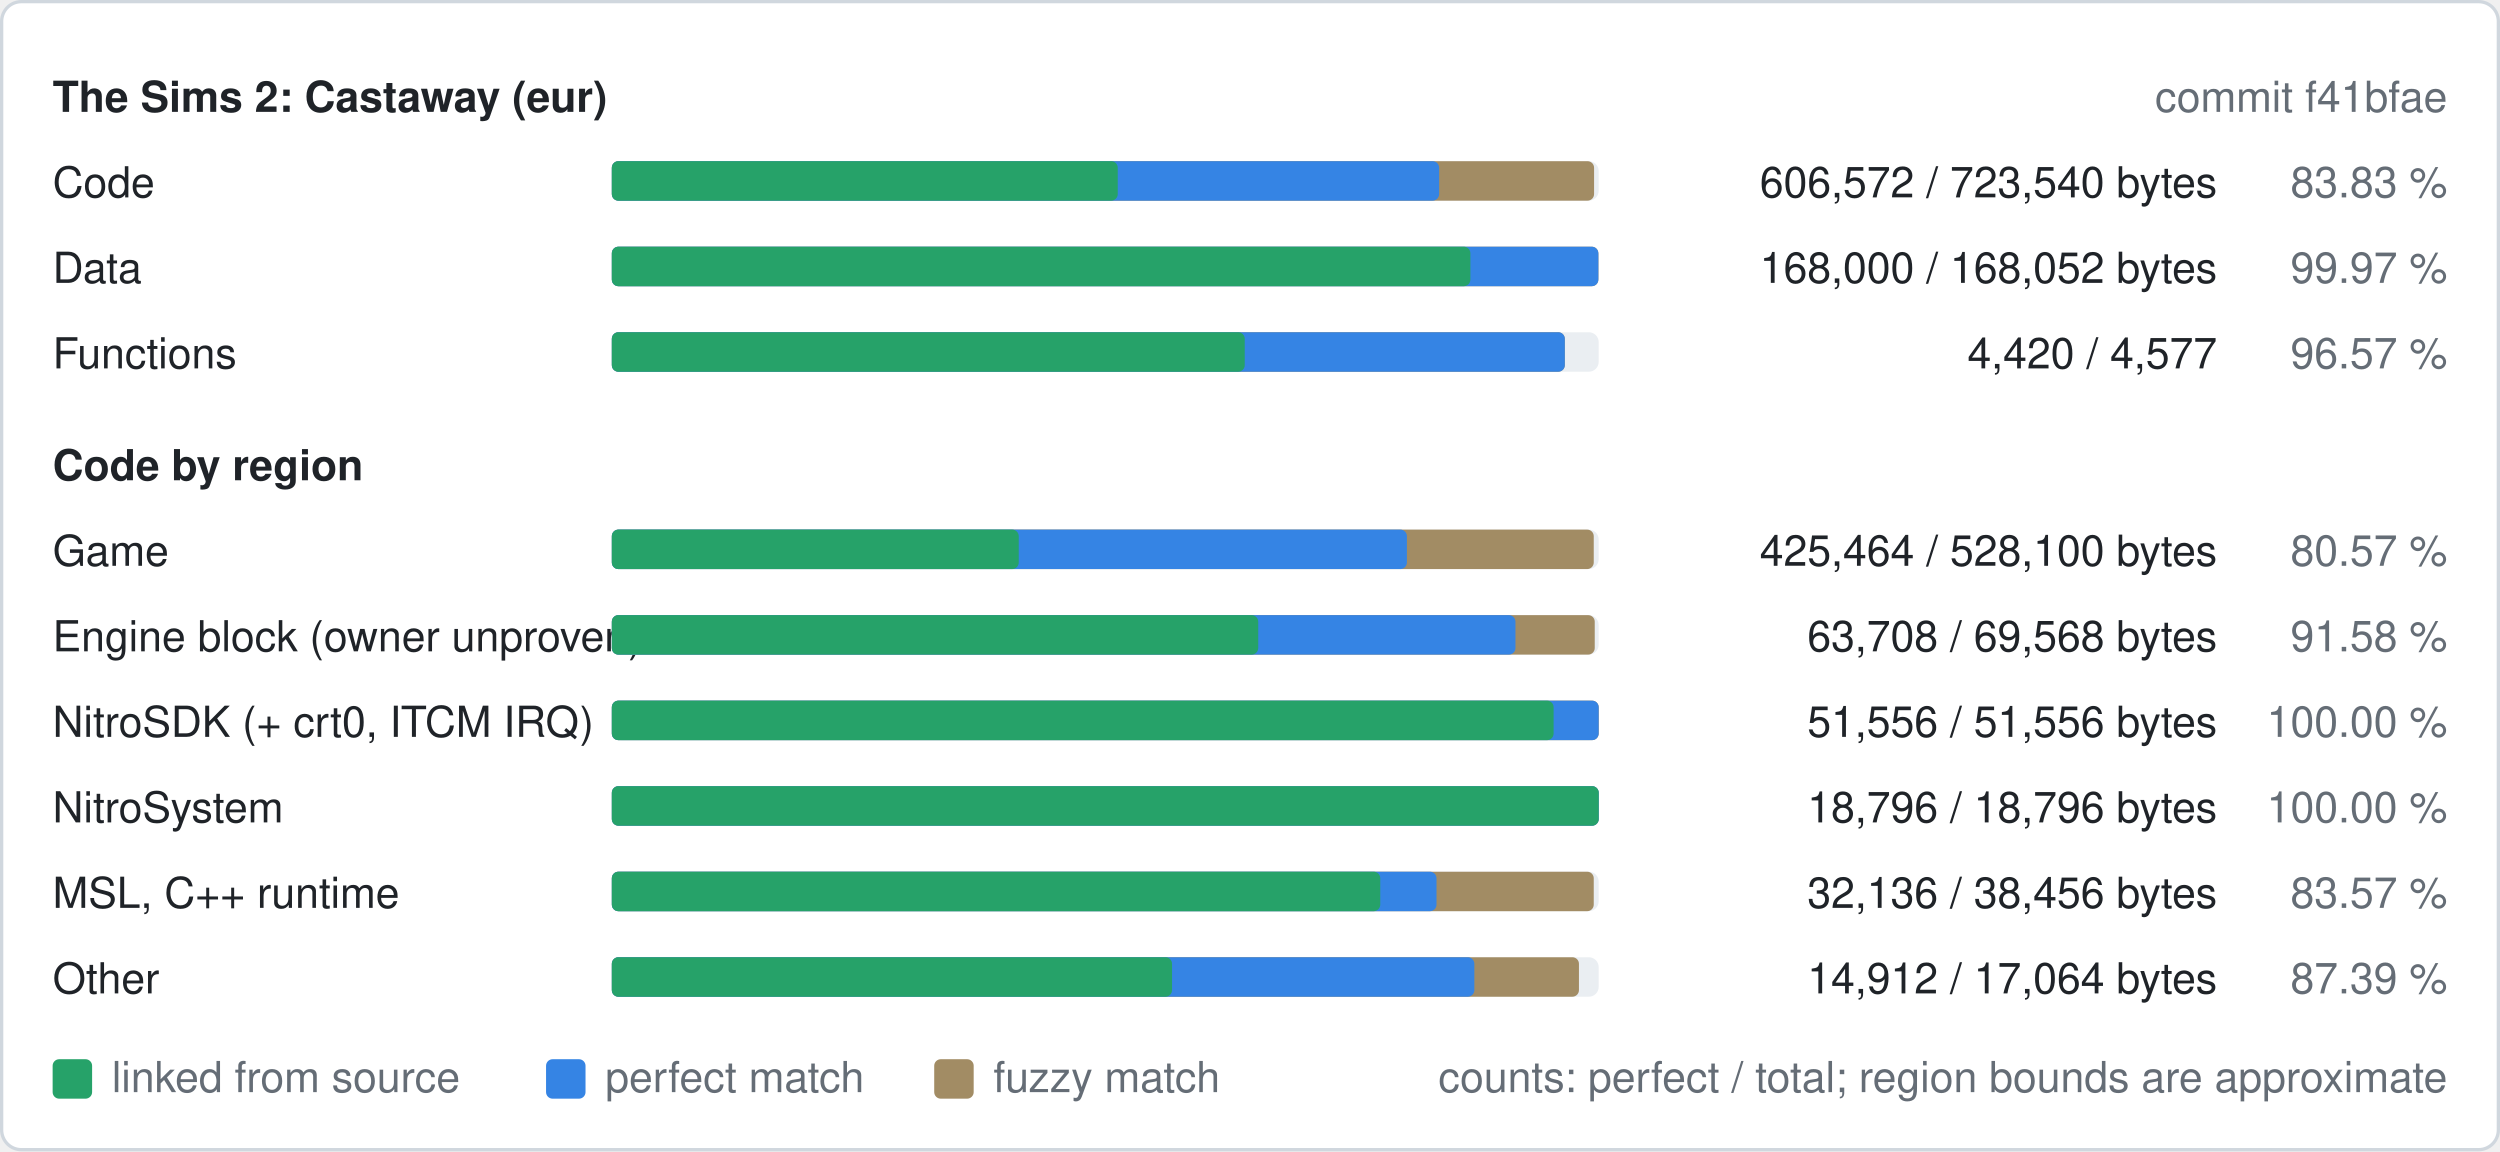
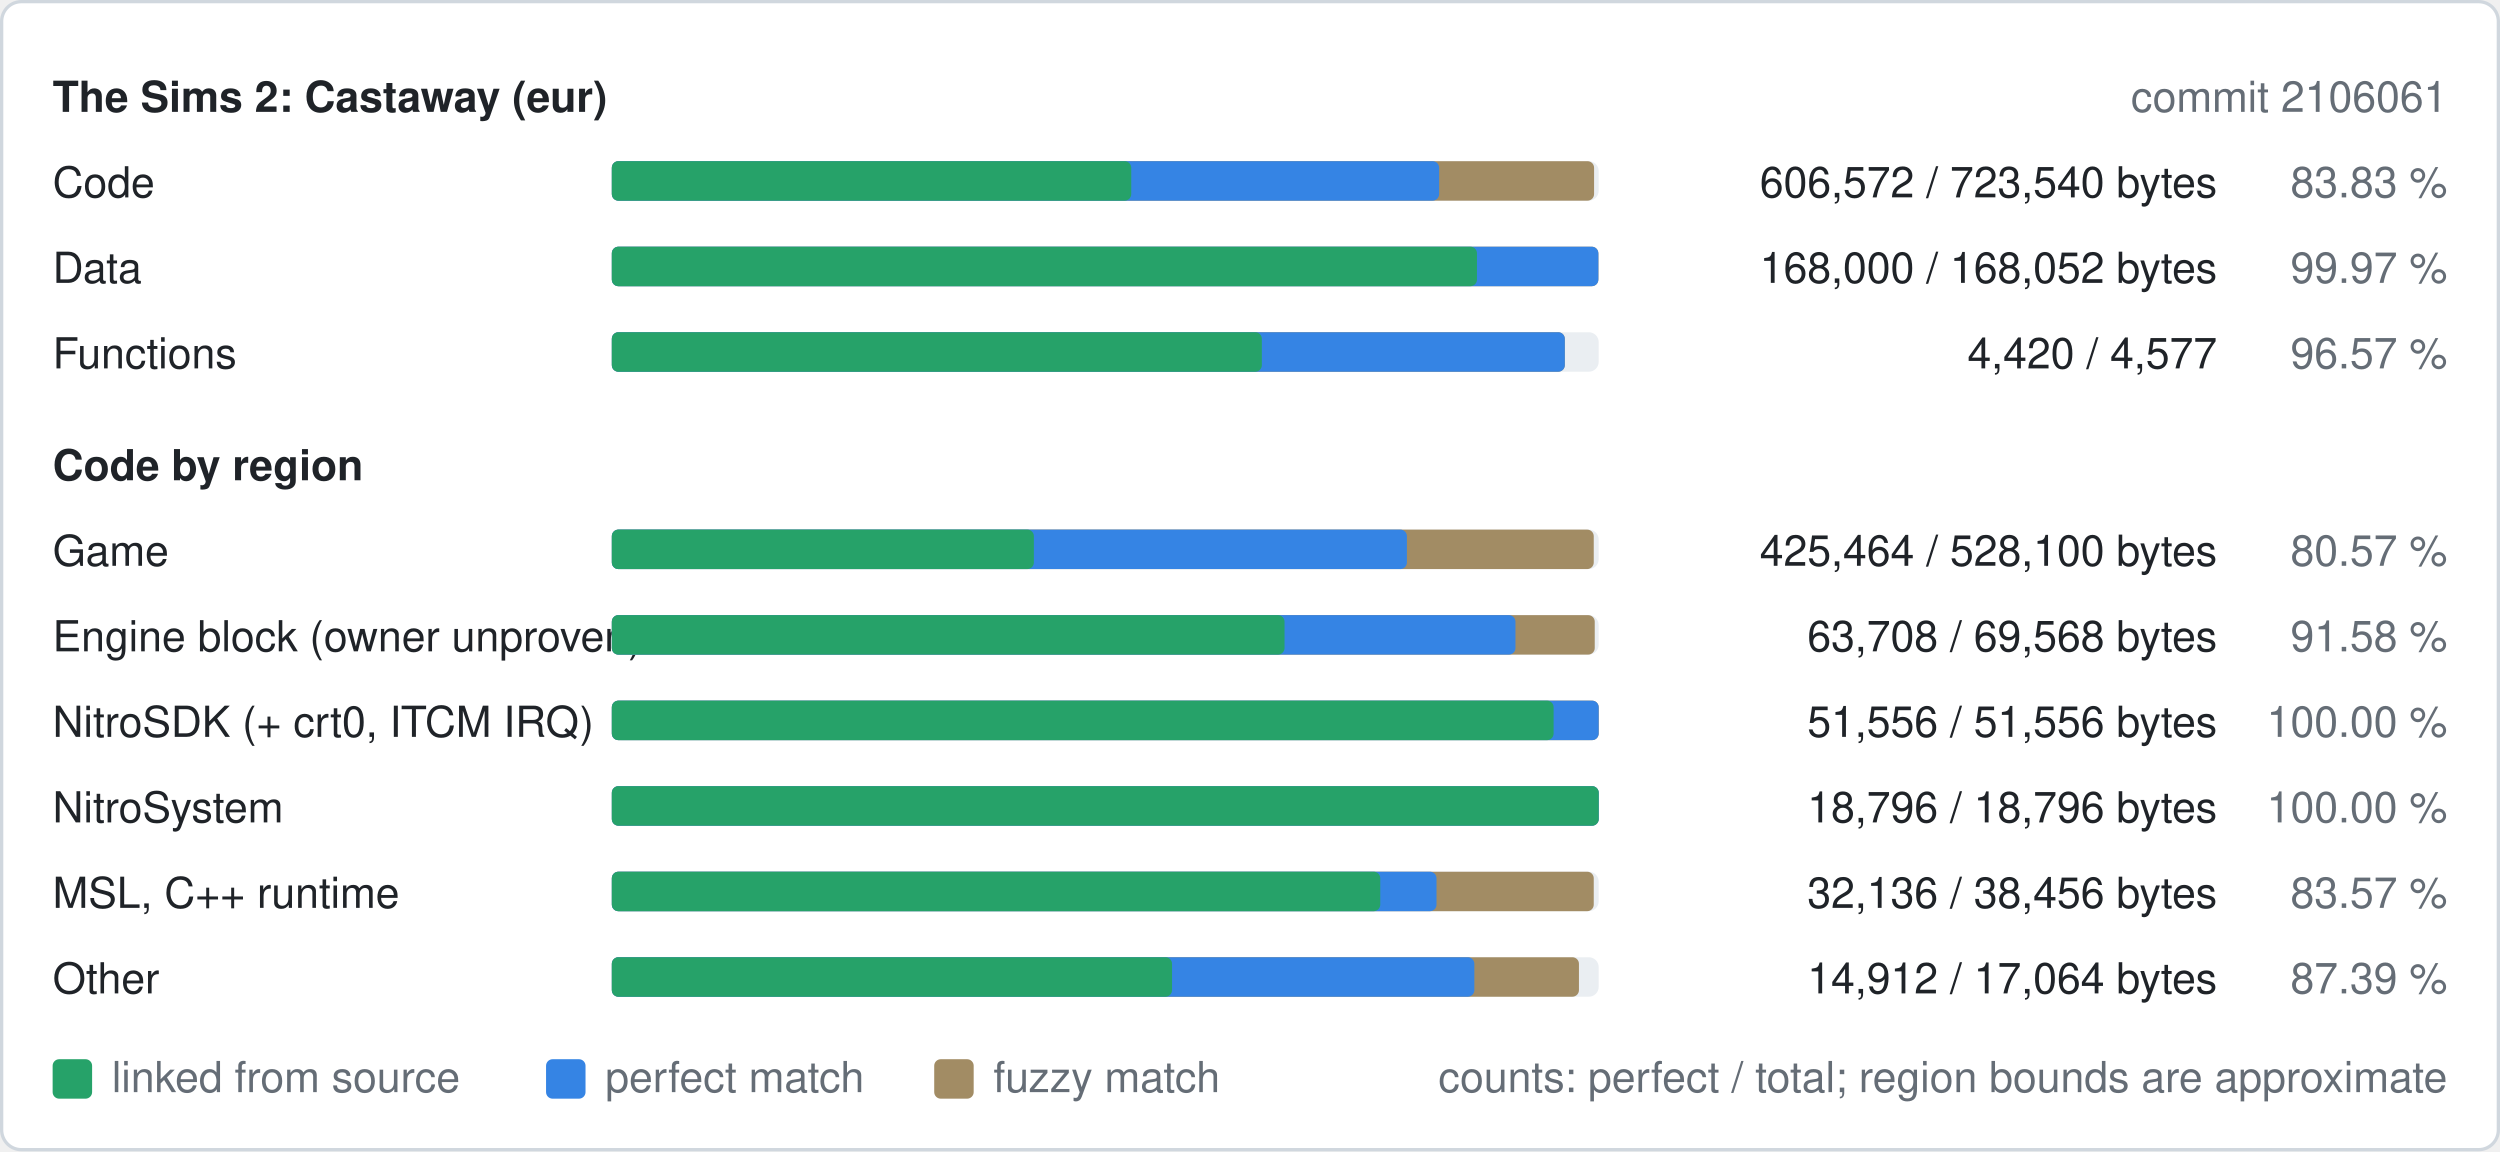
<svg xmlns="http://www.w3.org/2000/svg" width="760" height="350" viewBox="0 0 760 350" role="img" aria-label="Decompilation progress of eur">
  <style>
text{font-family:-apple-system,BlinkMacSystemFont,"Segoe UI",Helvetica,Arial,sans-serif;font-size:13px}
.b{font-weight:600}
.bg{fill:#ffffff;stroke:#d0d7de}.t{fill:#1f2328}.m{fill:#656d76}.track{fill:#eaeef2}.fuzzy{fill:#a28c64}.perfect{fill:#3584e4}.linked{fill:#26a269}
@media (prefers-color-scheme: dark){.bg{fill:#0d1117;stroke:#30363d}.t{fill:#e6edf3}.m{fill:#8d96a0}.track{fill:#21262d}.fuzzy{fill:#a28c64}.perfect{fill:#3584e4}.linked{fill:#2ec27e}}
</style>
  <rect class="bg" x="0.5" y="0.5" width="759" height="349" rx="6" />
  <text class="t b" x="16" y="34">The Sims 2: Castaway (eur)</text>
-   <text class="m" x="744" y="34" text-anchor="end">commit f41bfae</text>
+   <text class="m" x="744" y="34" text-anchor="end">commit 2106061</text>
  <text class="t" x="16" y="60">Code</text>
  <rect class="track" x="186" y="49" width="300" height="12" rx="3" />
  <rect class="fuzzy" x="186" y="49" width="298.6" height="12" rx="2" />
  <rect class="perfect" x="186" y="49" width="251.5" height="12" rx="2" />
-   <rect class="linked" x="186" y="49" width="153.8" height="12" rx="2" />
+   <rect class="linked" x="186" y="49" width="157.9" height="12" rx="2" />
  <text class="t" x="674" y="60" text-anchor="end">606,572 / 723,540 bytes</text>
  <text class="m" x="744" y="60" text-anchor="end">83.83 %</text>
  <text class="t" x="16" y="86">Data</text>
  <rect class="track" x="186" y="75" width="300" height="12" rx="3" />
  <rect class="fuzzy" x="186" y="75" width="299.9" height="12" rx="2" />
  <rect class="perfect" x="186" y="75" width="299.9" height="12" rx="2" />
-   <rect class="linked" x="186" y="75" width="261.0" height="12" rx="2" />
+   <rect class="linked" x="186" y="75" width="263.0" height="12" rx="2" />
  <text class="t" x="674" y="86" text-anchor="end">168,000 / 168,052 bytes</text>
  <text class="m" x="744" y="86" text-anchor="end">99.97 %</text>
  <text class="t" x="16" y="112">Functions</text>
  <rect class="track" x="186" y="101" width="300" height="12" rx="3" />
  <rect class="fuzzy" x="186" y="101" width="289.7" height="12" rx="2" />
  <rect class="perfect" x="186" y="101" width="289.7" height="12" rx="2" />
-   <rect class="linked" x="186" y="101" width="192.4" height="12" rx="2" />
+   <rect class="linked" x="186" y="101" width="197.6" height="12" rx="2" />
  <text class="t" x="674" y="112" text-anchor="end">4,420 / 4,577</text>
  <text class="m" x="744" y="112" text-anchor="end">96.57 %</text>
  <text class="t b" x="16" y="146">Code by region</text>
  <text class="t" x="16" y="172">Game</text>
  <rect class="track" x="186" y="161" width="300" height="12" rx="3" />
  <rect class="fuzzy" x="186" y="161" width="298.5" height="12" rx="2" />
  <rect class="perfect" x="186" y="161" width="241.7" height="12" rx="2" />
-   <rect class="linked" x="186" y="161" width="123.7" height="12" rx="2" />
+   <rect class="linked" x="186" y="161" width="128.3" height="12" rx="2" />
  <text class="t" x="674" y="172" text-anchor="end">425,464 / 528,100 bytes</text>
  <text class="m" x="744" y="172" text-anchor="end">80.57 %</text>
  <text class="t" x="16" y="198">Engine block (owner unproven)</text>
  <rect class="track" x="186" y="187" width="300" height="12" rx="3" />
  <rect class="fuzzy" x="186" y="187" width="298.8" height="12" rx="2" />
  <rect class="perfect" x="186" y="187" width="274.7" height="12" rx="2" />
-   <rect class="linked" x="186" y="187" width="196.5" height="12" rx="2" />
+   <rect class="linked" x="186" y="187" width="204.5" height="12" rx="2" />
  <text class="t" x="674" y="198" text-anchor="end">63,708 / 69,568 bytes</text>
  <text class="m" x="744" y="198" text-anchor="end">91.58 %</text>
  <text class="t" x="16" y="224">NitroSDK (+ crt0, ITCM IRQ)</text>
  <rect class="track" x="186" y="213" width="300" height="12" rx="3" />
  <rect class="fuzzy" x="186" y="213" width="300.0" height="12" rx="2" />
  <rect class="perfect" x="186" y="213" width="300.0" height="12" rx="2" />
  <rect class="linked" x="186" y="213" width="286.3" height="12" rx="2" />
  <text class="t" x="674" y="224" text-anchor="end">51,556 / 51,556 bytes</text>
  <text class="m" x="744" y="224" text-anchor="end">100.00 %</text>
  <text class="t" x="16" y="250">NitroSystem</text>
  <rect class="track" x="186" y="239" width="300" height="12" rx="3" />
  <rect class="fuzzy" x="186" y="239" width="300.0" height="12" rx="2" />
  <rect class="perfect" x="186" y="239" width="300.0" height="12" rx="2" />
  <rect class="linked" x="186" y="239" width="300.0" height="12" rx="2" />
  <text class="t" x="674" y="250" text-anchor="end">18,796 / 18,796 bytes</text>
  <text class="m" x="744" y="250" text-anchor="end">100.00 %</text>
  <text class="t" x="16" y="276">MSL, C++ runtime</text>
  <rect class="track" x="186" y="265" width="300" height="12" rx="3" />
  <rect class="fuzzy" x="186" y="265" width="298.5" height="12" rx="2" />
  <rect class="perfect" x="186" y="265" width="250.7" height="12" rx="2" />
  <rect class="linked" x="186" y="265" width="233.6" height="12" rx="2" />
  <text class="t" x="674" y="276" text-anchor="end">32,136 / 38,456 bytes</text>
  <text class="m" x="744" y="276" text-anchor="end">83.57 %</text>
  <text class="t" x="16" y="302">Other</text>
  <rect class="track" x="186" y="291" width="300" height="12" rx="3" />
  <rect class="fuzzy" x="186" y="291" width="294.0" height="12" rx="2" />
  <rect class="perfect" x="186" y="291" width="262.2" height="12" rx="2" />
  <rect class="linked" x="186" y="291" width="170.3" height="12" rx="2" />
  <text class="t" x="674" y="302" text-anchor="end">14,912 / 17,064 bytes</text>
  <text class="m" x="744" y="302" text-anchor="end">87.39 %</text>
  <rect class="linked" x="16" y="322" width="12" height="12" rx="2" />
  <text class="m" x="34" y="332">linked from source</text>
  <rect class="perfect" x="166" y="322" width="12" height="12" rx="2" />
  <text class="m" x="184" y="332">perfect match</text>
  <rect class="fuzzy" x="284" y="322" width="12" height="12" rx="2" />
  <text class="m" x="302" y="332">fuzzy match</text>
  <text class="m" x="744" y="332" text-anchor="end">counts: perfect / total; region bounds are approximate</text>
</svg>
